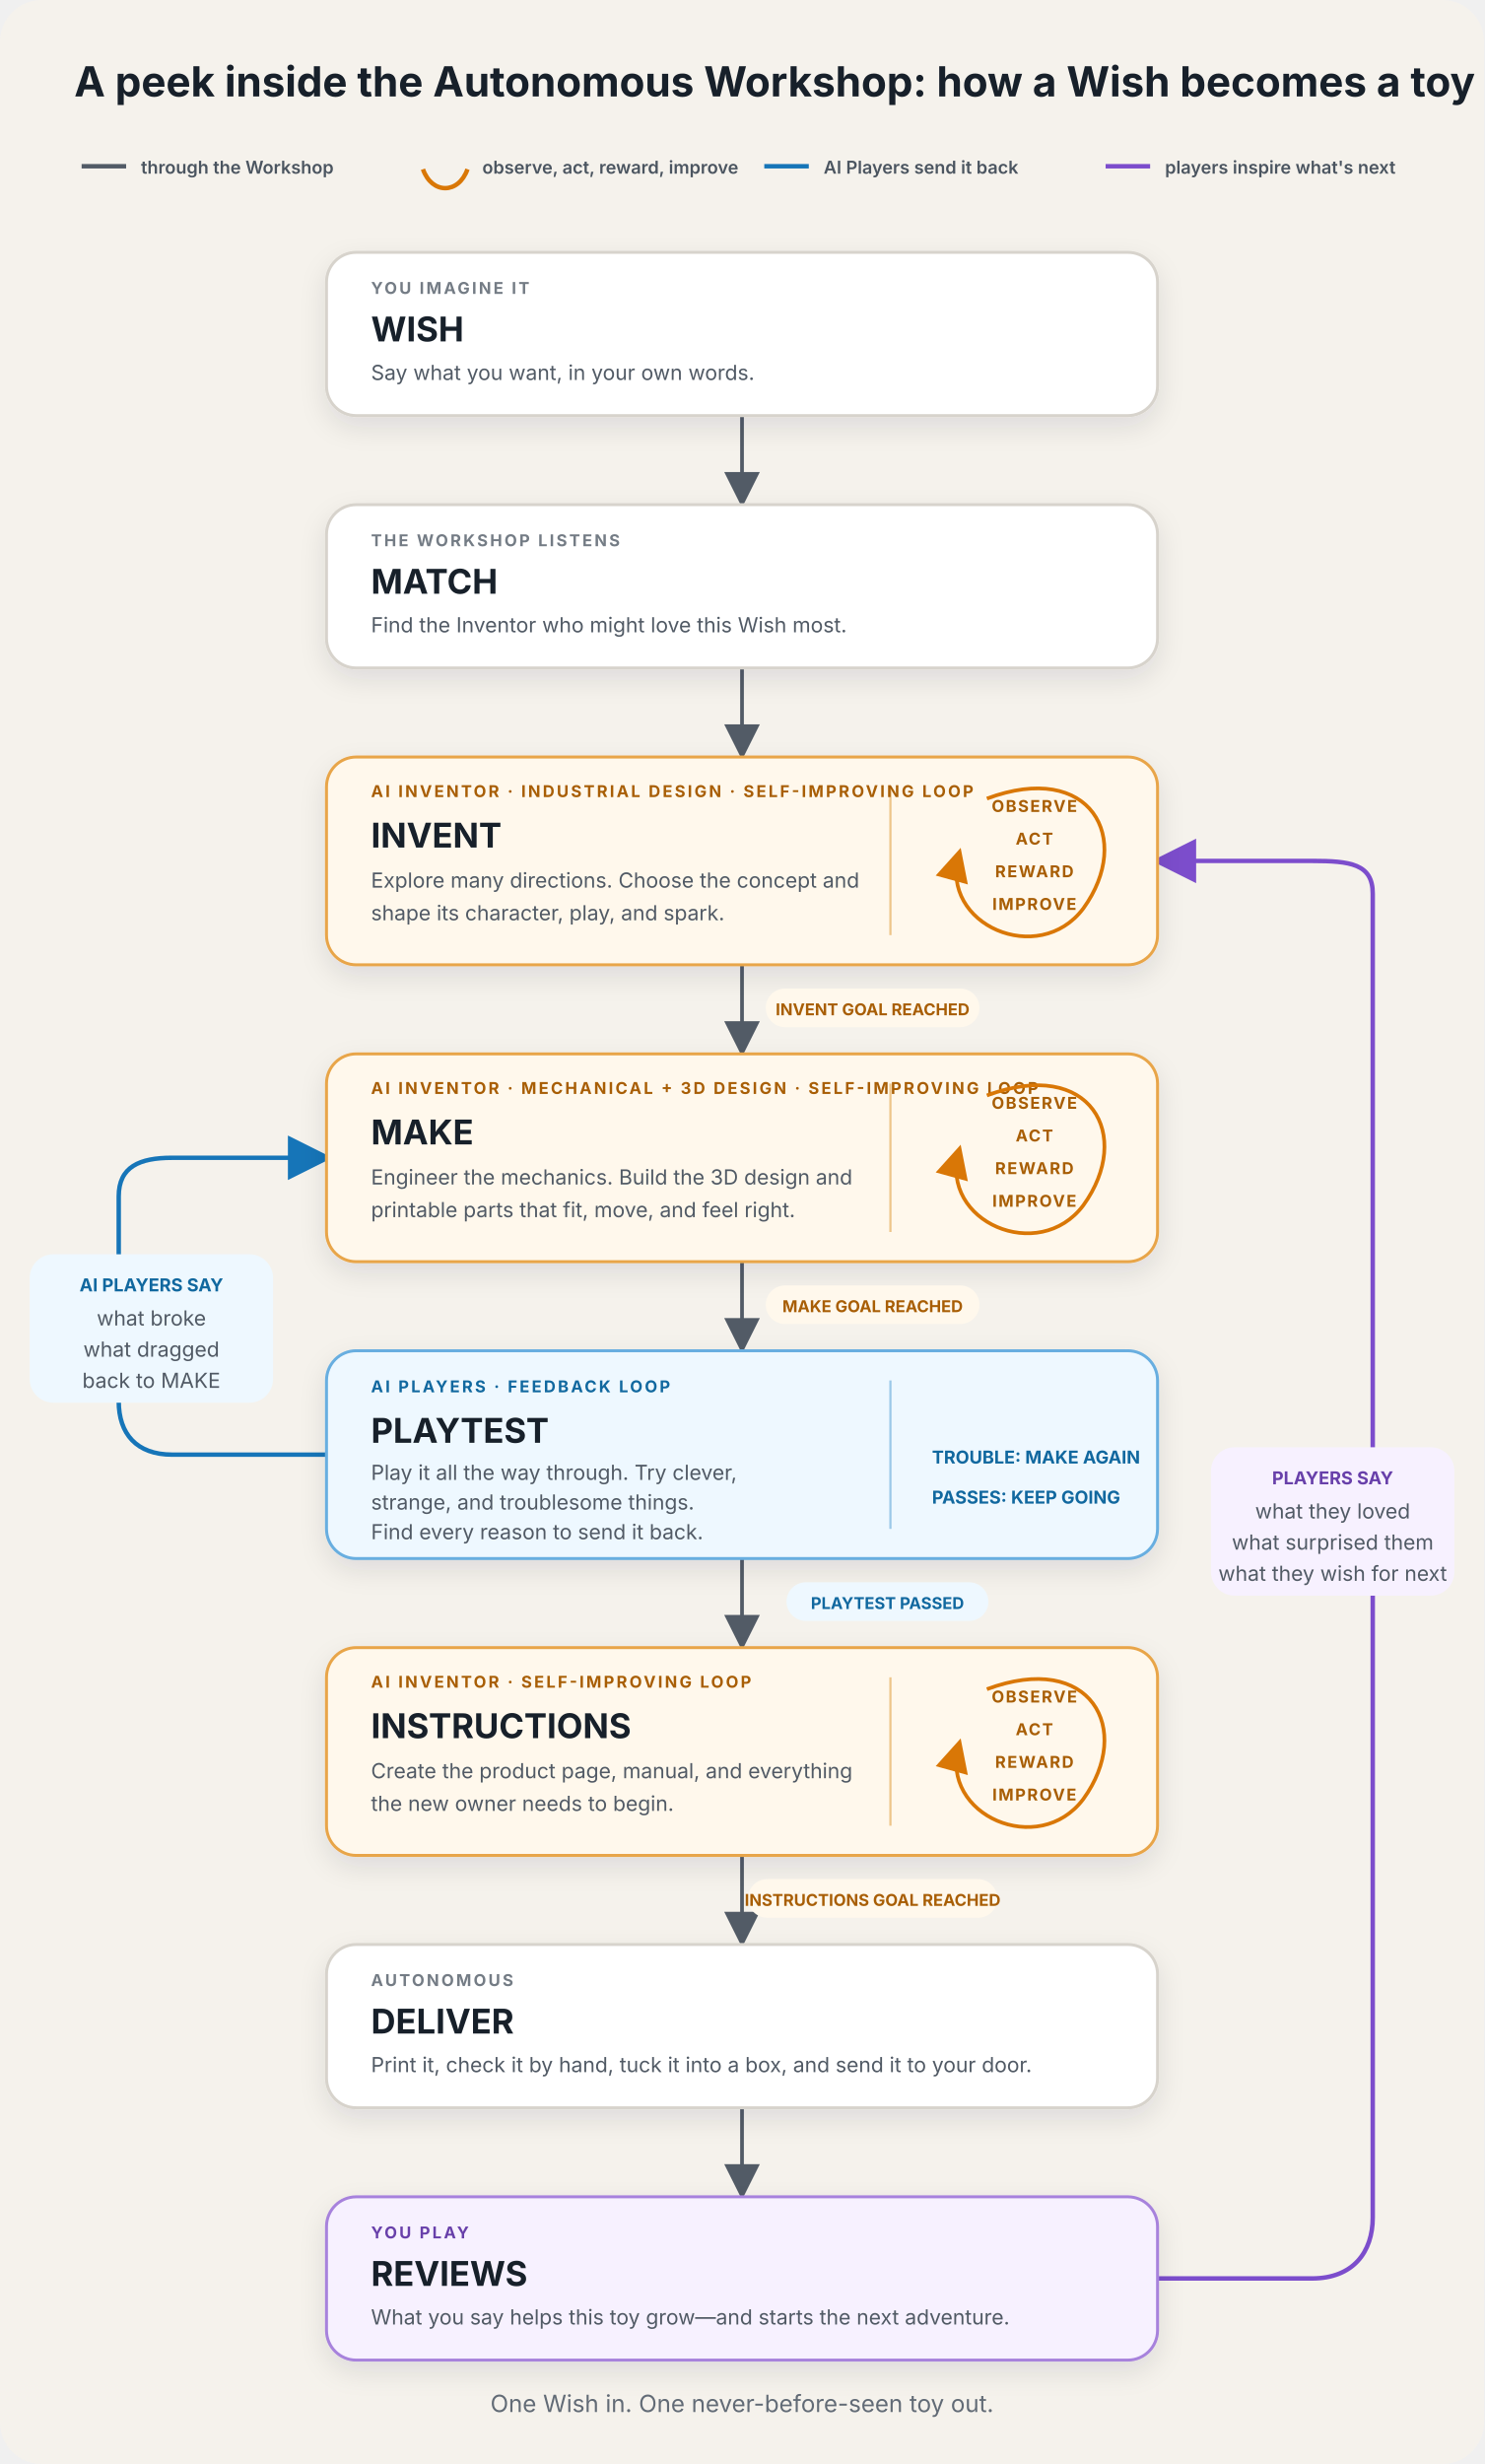
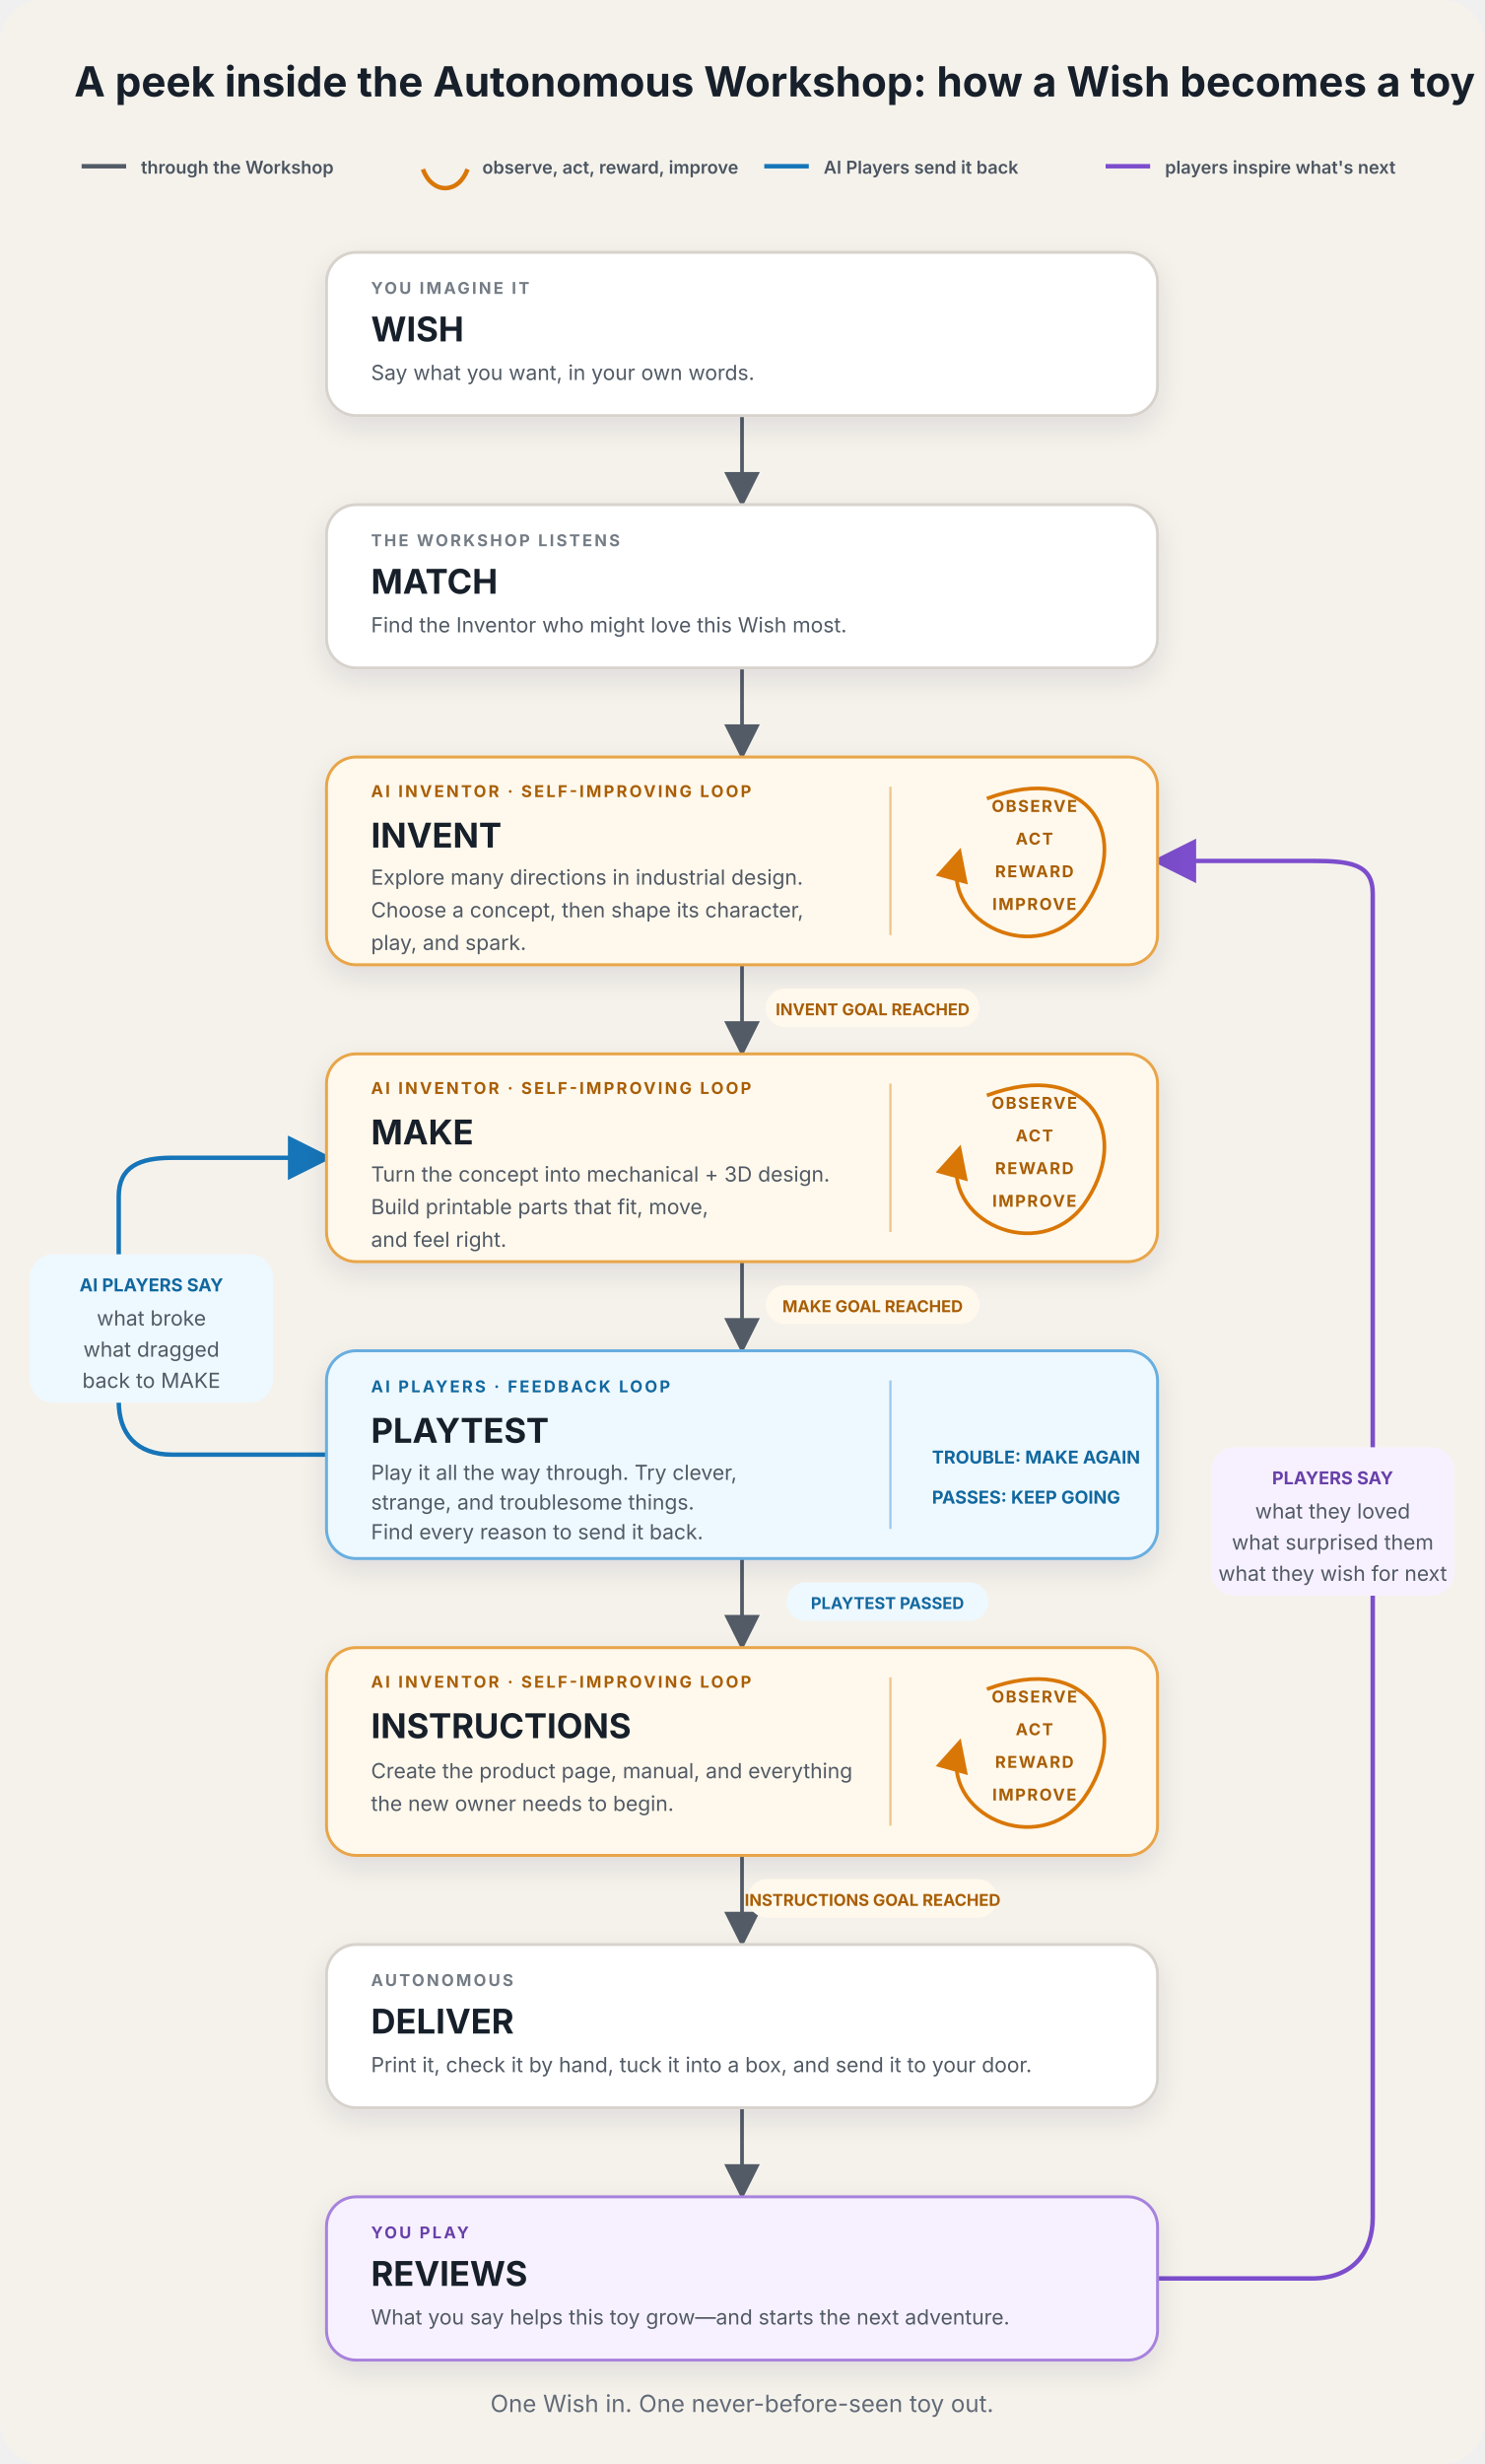
<svg xmlns="http://www.w3.org/2000/svg" viewBox="0 0 1000 1660" role="img" aria-labelledby="title description">
  <defs>
    <filter id="shadow" x="-20%" y="-20%" width="140%" height="160%">
      <feDropShadow dx="0" dy="7" stdDeviation="9" flood-color="#17202a" flood-opacity="0.10" />
    </filter>
    <marker id="arrow-main" viewBox="0 0 12 12" markerWidth="24" markerHeight="24" refX="11" refY="6" orient="auto" markerUnits="userSpaceOnUse" overflow="visible">
      <polygon points="0,0 12,6 0,12" fill="#525b66" />
    </marker>
    <marker id="arrow-micro" markerWidth="9" markerHeight="9" refX="7" refY="4.5" orient="auto" markerUnits="strokeWidth">
      <path d="M 0 0 L 9 4.5 L 0 9 z" fill="#d97706" />
    </marker>
    <marker id="arrow-ai" markerWidth="10" markerHeight="10" refX="8" refY="5" orient="auto" markerUnits="strokeWidth">
      <path d="M 0 0 L 10 5 L 0 10 z" fill="#1675b8" />
    </marker>
    <marker id="arrow-human" markerWidth="10" markerHeight="10" refX="8" refY="5" orient="auto" markerUnits="strokeWidth">
      <path d="M 0 0 L 10 5 L 0 10 z" fill="#7c4dcc" />
    </marker>
    <style>
      .title { font: 700 28px -apple-system, BlinkMacSystemFont, "Segoe UI", sans-serif; fill: #17202a; }
      .subtitle { font: 400 16px -apple-system, BlinkMacSystemFont, "Segoe UI", sans-serif; fill: #626b76; }
      .legend { font: 600 12px -apple-system, BlinkMacSystemFont, "Segoe UI", sans-serif; fill: #4b5560; }
      .node { fill: #ffffff; stroke: #d7d3cc; stroke-width: 2; }
      .node-internal { fill: #fff8ec; stroke: #e8a548; stroke-width: 2; }
      .node-ai { fill: #eef8ff; stroke: #67aee0; stroke-width: 2; }
      .node-human { fill: #f7f1ff; stroke: #a782dc; stroke-width: 2; }
      .eyebrow { font: 700 11px -apple-system, BlinkMacSystemFont, "Segoe UI", sans-serif; letter-spacing: 1.5px; fill: #747c85; }
      .eyebrow-internal { fill: #a85e05; }
      .eyebrow-ai { fill: #11689f; }
      .eyebrow-human { fill: #6840aa; }
      .heading { font: 700 23px -apple-system, BlinkMacSystemFont, "Segoe UI", sans-serif; fill: #17202a; }
      .body { font: 400 14px -apple-system, BlinkMacSystemFont, "Segoe UI", sans-serif; fill: #515a65; }
      .micro-copy { font: 700 11px -apple-system, BlinkMacSystemFont, "Segoe UI", sans-serif; letter-spacing: 1px; fill: #a85e05; }
      .gate { font: 700 11px -apple-system, BlinkMacSystemFont, "Segoe UI", sans-serif; fill: #a85e05; }
      .gate-ai { font: 700 11px -apple-system, BlinkMacSystemFont, "Segoe UI", sans-serif; fill: #11689f; }
      .edge-label-ai { font: 700 12px -apple-system, BlinkMacSystemFont, "Segoe UI", sans-serif; fill: #11689f; }
      .edge-label-human { font: 700 12px -apple-system, BlinkMacSystemFont, "Segoe UI", sans-serif; fill: #6840aa; }
      .flow { fill: none; stroke: #525b66; stroke-width: 2.5; marker-end: url(#arrow-main); }
      .micro { fill: none; stroke: #d97706; stroke-width: 2.5; marker-end: url(#arrow-micro); }
      .feedback-ai { fill: none; stroke: #1675b8; stroke-width: 3; marker-end: url(#arrow-ai); }
      .feedback-human { fill: none; stroke: #7c4dcc; stroke-width: 3; marker-end: url(#arrow-human); }
    </style>
  </defs>
  <rect width="1000" height="1660" rx="28" fill="#f5f2ec" />
  <text x="50" y="65" class="title">A peek inside the Autonomous Workshop: how a Wish becomes a toy</text>
  <g transform="translate(55 112)">
    <g transform="translate(0 0)">
      <line x1="0" y1="0" x2="30" y2="0" stroke="#525b66" stroke-width="3" />
      <text x="40" y="5" class="legend">through the Workshop</text>
    </g>
    <g transform="translate(230 0)">
      <path d="M 0 2 C 6 19, 24 19, 30 2" fill="none" stroke="#d97706" stroke-width="3" />
      <text x="40" y="5" class="legend">observe, act, reward, improve</text>
    </g>
    <g transform="translate(460 0)">
      <line x1="0" y1="0" x2="30" y2="0" stroke="#1675b8" stroke-width="3" />
      <text x="40" y="5" class="legend">AI Players send it back</text>
    </g>
    <g transform="translate(690 0)">
      <line x1="0" y1="0" x2="30" y2="0" stroke="#7c4dcc" stroke-width="3" />
      <text x="40" y="5" class="legend">players inspire what's next</text>
    </g>
  </g>
  <path class="flow" d="M 500 280 V 340" />
  <path class="flow" d="M 500 450 V 510" />
  <path class="flow" d="M 500 650 V 710" />
  <path class="flow" d="M 500 850 V 910" />
  <path class="flow" d="M 500 1050 V 1110" />
  <path class="flow" d="M 500 1250 V 1310" />
  <path class="flow" d="M 500 1420 V 1480" />
  <path class="feedback-ai" transform="translate(0 40)" d="M 220 940 H 116 C 92 940, 80 926, 80 904 V 766 C 80 746, 94 740, 116 740 H 218" />
  <path class="feedback-human" transform="translate(0 40)" d="M 780 1495 H 884 C 912 1495, 925 1477, 925 1454 V 562 C 925 542, 910 540, 884 540 H 782" />
  <g transform="translate(0 40)">
    <rect x="20" y="805" width="164" height="100" rx="16" fill="#eef8ff" />
    <text x="102" y="830" text-anchor="middle" class="edge-label-ai">AI PLAYERS SAY</text>
    <text x="102" y="853" text-anchor="middle" class="body">what broke</text>
    <text x="102" y="874" text-anchor="middle" class="body">what dragged</text>
    <text x="102" y="895" text-anchor="middle" class="body">back to MAKE</text>
  </g>
  <g transform="translate(0 40)">
    <rect x="816" y="935" width="164" height="100" rx="16" fill="#f7f1ff" />
    <text x="898" y="960" text-anchor="middle" class="edge-label-human">PLAYERS SAY</text>
    <text x="898" y="983" text-anchor="middle" class="body">what they loved</text>
    <text x="898" y="1004" text-anchor="middle" class="body">what surprised them</text>
    <text x="898" y="1025" text-anchor="middle" class="body">what they wish for next</text>
  </g>
  <g filter="url(#shadow)">
    <rect class="node" x="220" y="170" width="560" height="110" rx="20" />
  </g>
  <text x="250" y="198" class="eyebrow">YOU IMAGINE IT</text>
  <text x="250" y="230" class="heading">WISH</text>
  <text x="250" y="256" class="body">Say what you want, in your own words.</text>
  <g transform="translate(0 20)">
    <g filter="url(#shadow)">
      <rect class="node" x="220" y="320" width="560" height="110" rx="20" />
    </g>
    <text x="250" y="348" class="eyebrow">THE WORKSHOP LISTENS</text>
    <text x="250" y="380" class="heading">MATCH</text>
    <text x="250" y="406" class="body">Find the Inventor who might love this Wish most.</text>
  </g>
  <g transform="translate(0 40)">
    <g filter="url(#shadow)">
      <rect class="node-internal" x="220" y="470" width="560" height="140" rx="20" />
    </g>
    <line x1="600" y1="490" x2="600" y2="590" stroke="#edc58a" stroke-width="1.5" />
-     <text x="250" y="497" class="eyebrow eyebrow-internal">AI INVENTOR · INDUSTRIAL DESIGN · SELF-IMPROVING LOOP</text>
+     <text x="250" y="497" class="eyebrow eyebrow-internal">AI INVENTOR · SELF-IMPROVING LOOP</text>
    <text x="250" y="531" class="heading">INVENT</text>
-     <text x="250" y="558" class="body">Explore many directions. Choose the concept and</text>
-     <text x="250" y="580" class="body">shape its character, play, and spark.</text>
+     <text x="250" y="556" class="body">Explore many directions in industrial design.</text>
+     <text x="250" y="578" class="body">Choose a concept, then shape its character,</text>
+     <text x="250" y="600" class="body">play, and spark.</text>
    <path class="micro" d="M 665 498 C 735 472, 764 525, 730 572 C 700 612, 633 583, 646 536" />
    <text x="697" y="507" text-anchor="middle" class="micro-copy">OBSERVE</text>
    <text x="697" y="529" text-anchor="middle" class="micro-copy">ACT</text>
    <text x="697" y="551" text-anchor="middle" class="micro-copy">REWARD</text>
    <text x="697" y="573" text-anchor="middle" class="micro-copy">IMPROVE</text>
    <rect x="516" y="626" width="144" height="26" rx="13" fill="#fff8ec" />
    <text x="588" y="644" text-anchor="middle" class="gate">INVENT GOAL REACHED</text>
    <g filter="url(#shadow)">
      <rect class="node-internal" x="220" y="670" width="560" height="140" rx="20" />
    </g>
    <line x1="600" y1="690" x2="600" y2="790" stroke="#edc58a" stroke-width="1.5" />
-     <text x="250" y="697" class="eyebrow eyebrow-internal">AI INVENTOR · MECHANICAL + 3D DESIGN · SELF-IMPROVING LOOP</text>
+     <text x="250" y="697" class="eyebrow eyebrow-internal">AI INVENTOR · SELF-IMPROVING LOOP</text>
    <text x="250" y="731" class="heading">MAKE</text>
-     <text x="250" y="758" class="body">Engineer the mechanics. Build the 3D design and</text>
-     <text x="250" y="780" class="body">printable parts that fit, move, and feel right.</text>
+     <text x="250" y="756" class="body">Turn the concept into mechanical + 3D design.</text>
+     <text x="250" y="778" class="body">Build printable parts that fit, move,</text>
+     <text x="250" y="800" class="body">and feel right.</text>
    <path class="micro" d="M 665 698 C 735 672, 764 725, 730 772 C 700 812, 633 783, 646 736" />
    <text x="697" y="707" text-anchor="middle" class="micro-copy">OBSERVE</text>
    <text x="697" y="729" text-anchor="middle" class="micro-copy">ACT</text>
    <text x="697" y="751" text-anchor="middle" class="micro-copy">REWARD</text>
    <text x="697" y="773" text-anchor="middle" class="micro-copy">IMPROVE</text>
    <rect x="516" y="826" width="144" height="26" rx="13" fill="#fff8ec" />
    <text x="588" y="844" text-anchor="middle" class="gate">MAKE GOAL REACHED</text>
    <g filter="url(#shadow)">
      <rect class="node-ai" x="220" y="870" width="560" height="140" rx="20" />
    </g>
    <line x1="600" y1="890" x2="600" y2="990" stroke="#9bc8e8" stroke-width="1.5" />
    <text x="250" y="898" class="eyebrow eyebrow-ai">AI PLAYERS · FEEDBACK LOOP</text>
    <text x="250" y="932" class="heading">PLAYTEST</text>
    <text x="250" y="957" class="body">Play it all the way through. Try clever,</text>
    <text x="250" y="977" class="body">strange, and troublesome things.</text>
    <text x="250" y="997" class="body">Find every reason to send it back.</text>
    <text x="628" y="946" class="edge-label-ai">TROUBLE: MAKE AGAIN</text>
    <text x="628" y="973" class="edge-label-ai">PASSES: KEEP GOING</text>
    <rect x="530" y="1026" width="136" height="26" rx="13" fill="#eef8ff" />
    <text x="598" y="1044" text-anchor="middle" class="gate-ai">PLAYTEST PASSED</text>
    <g filter="url(#shadow)">
      <rect class="node-internal" x="220" y="1070" width="560" height="140" rx="20" />
    </g>
    <line x1="600" y1="1090" x2="600" y2="1190" stroke="#edc58a" stroke-width="1.5" />
    <text x="250" y="1097" class="eyebrow eyebrow-internal">AI INVENTOR · SELF-IMPROVING LOOP</text>
    <text x="250" y="1131" class="heading">INSTRUCTIONS</text>
    <text x="250" y="1158" class="body">Create the product page, manual, and everything</text>
    <text x="250" y="1180" class="body">the new owner needs to begin.</text>
    <path class="micro" d="M 665 1098 C 735 1072, 764 1125, 730 1172 C 700 1212, 633 1183, 646 1136" />
    <text x="697" y="1107" text-anchor="middle" class="micro-copy">OBSERVE</text>
    <text x="697" y="1129" text-anchor="middle" class="micro-copy">ACT</text>
    <text x="697" y="1151" text-anchor="middle" class="micro-copy">REWARD</text>
    <text x="697" y="1173" text-anchor="middle" class="micro-copy">IMPROVE</text>
    <rect x="504" y="1226" width="168" height="26" rx="13" fill="#fff8ec" />
    <text x="588" y="1244" text-anchor="middle" class="gate">INSTRUCTIONS GOAL REACHED</text>
    <g filter="url(#shadow)">
      <rect class="node" x="220" y="1270" width="560" height="110" rx="20" />
    </g>
    <text x="250" y="1298" class="eyebrow">AUTONOMOUS</text>
    <text x="250" y="1330" class="heading">DELIVER</text>
    <text x="250" y="1356" class="body">Print it, check it by hand, tuck it into a box, and send it to your door.</text>
    <g filter="url(#shadow)">
      <rect class="node-human" x="220" y="1440" width="560" height="110" rx="20" />
    </g>
    <text x="250" y="1468" class="eyebrow eyebrow-human">YOU PLAY</text>
    <text x="250" y="1500" class="heading">REVIEWS</text>
    <text x="250" y="1526" class="body">What you say helps this toy grow—and starts the next adventure.</text>
    <text x="500" y="1585" text-anchor="middle" class="subtitle">One Wish in. One never-before-seen toy out.</text>
  </g>
</svg>
